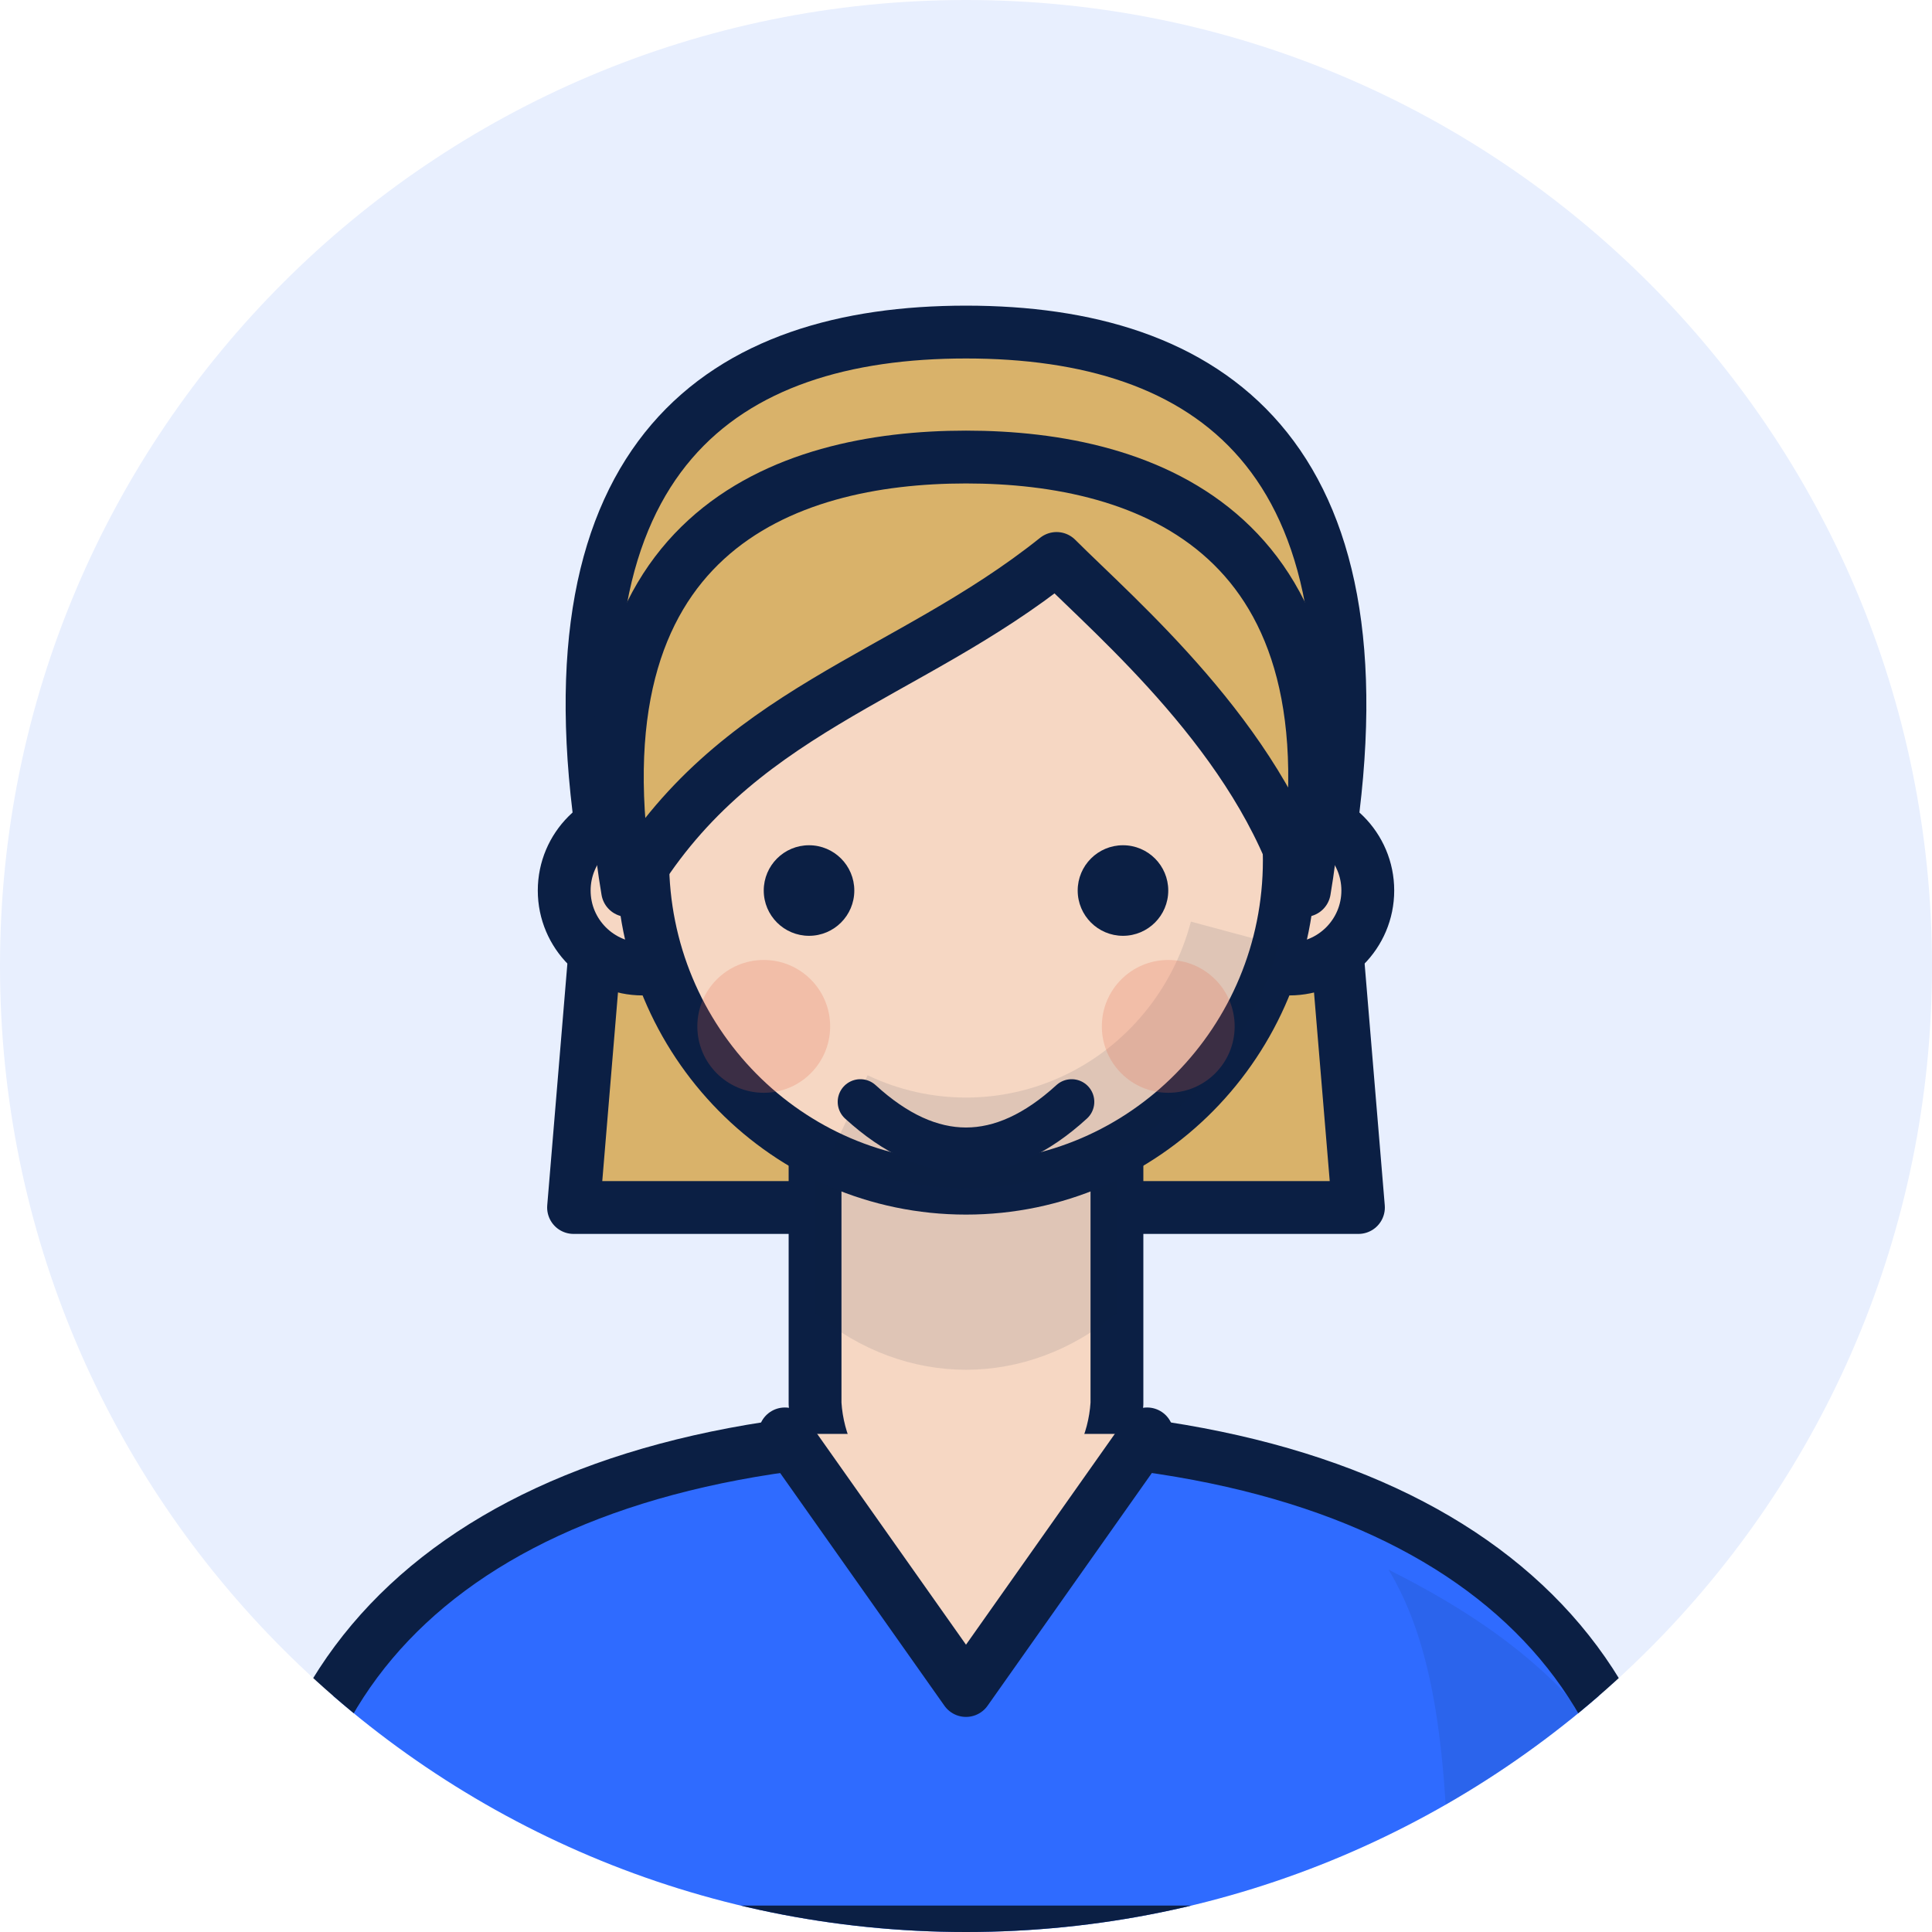
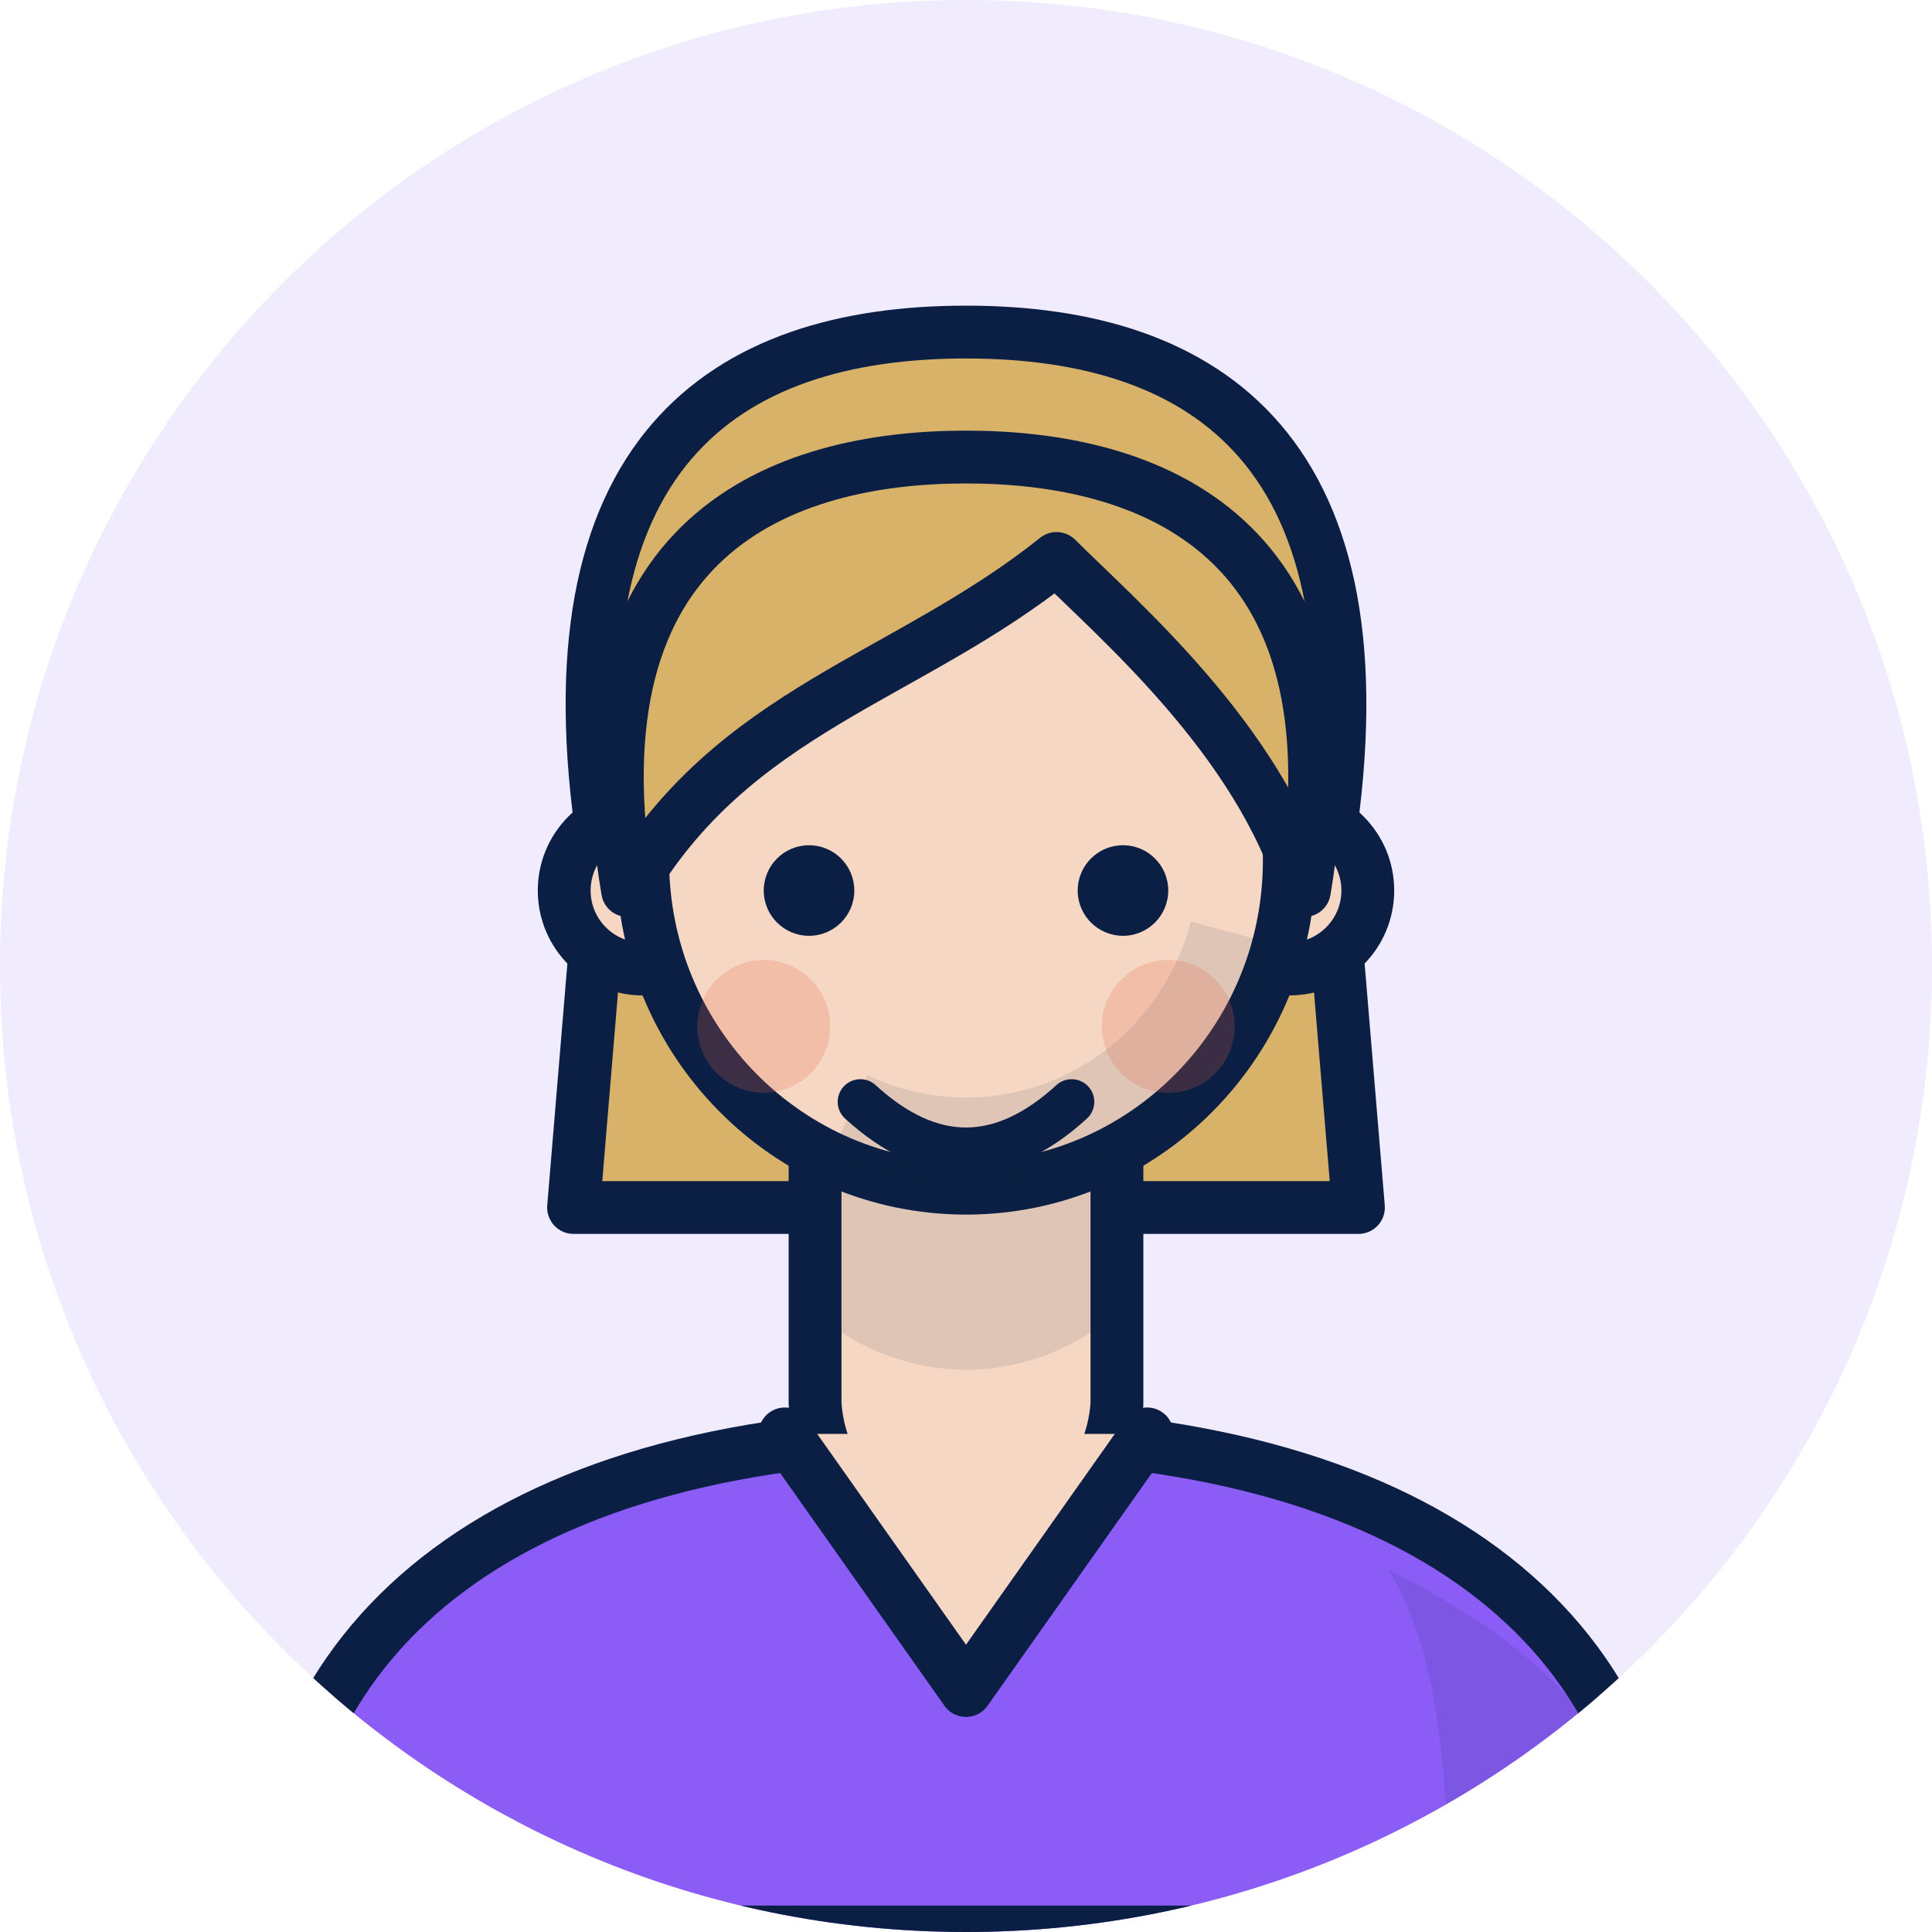
<svg xmlns="http://www.w3.org/2000/svg" class="avatar" viewBox="0 0 64 64">
  <defs>
    <clipPath id="avatar-10__clip">
      <circle cx="32" cy="32" r="32" />
    </clipPath>
  </defs>
  <g clip-path="url(#avatar-10__clip)">
-     <circle cx="32" cy="32" r="32" fill="#e8effe" />
+     <circle cx="32" cy="32" r="32" fill="#f1ebfe" />
    <path fill="#d9b26a" stroke="#0b1f44" stroke-linecap="round" stroke-linejoin="round" stroke-width="1.75" d="M20 28c-2-13 4-17 12-17s14 4 12 17l1 12H19Z" />
-     <path fill="#2f6bff" stroke="#0b1f44" stroke-linecap="round" stroke-linejoin="round" stroke-width="1.75" d="M9 64c0-10 8-16.5 23-16.5S55 54 55 64Z" />
+     <path fill="#8b5cf6" stroke="#0b1f44" stroke-linecap="round" stroke-linejoin="round" stroke-width="1.75" d="M9 64c0-10 8-16.5 23-16.5S55 54 55 64Z" />
    <path fill="#0b1f44" fill-opacity=".1" d="M46 52c5 2.5 9 6 9 12h-7c0-6-.5-9.5-2-12" />
    <path fill="#f6d7c3" stroke="#0b1f44" stroke-linecap="round" stroke-linejoin="round" stroke-width="1.75" d="M27 38v8.5a5.01 5.01 0 0 0 10 0V38Z" />
    <path fill="#0b1f44" fill-opacity=".1" d="M27 43.5c3 2.5 7 2.5 10 0V38H27Z" />
    <path fill="#f6d7c3" stroke="#0b1f44" stroke-linecap="round" stroke-linejoin="round" stroke-width="1.75" d="m26 47.5 6 8.5 6-8.5" />
    <circle cx="21.29" cy="29.5" r="2.6" fill="#f6d7c3" stroke="#0b1f44" stroke-linecap="round" stroke-linejoin="round" stroke-width="1.75" />
    <circle cx="42.71" cy="29.5" r="2.6" fill="#f6d7c3" stroke="#0b1f44" stroke-linecap="round" stroke-linejoin="round" stroke-width="1.75" />
    <ellipse cx="32" cy="28.5" fill="#f6d7c3" stroke="#0b1f44" stroke-linecap="round" stroke-linejoin="round" stroke-width="1.75" rx="10.71" ry="10.86" />
    <path fill="#0b1f44" fill-opacity=".1" d="M42.35 31.31a10.71 10.86 0 0 1-14.88 7.03l1.27-2.72a7.71 7.86 0 0 0 10.71-5.09Z" />
    <path fill="#d9b26a" stroke="#0b1f44" stroke-linecap="round" stroke-linejoin="round" stroke-width="1.75" d="M20.79 29.5C18.79 17.64 26 15.14 32 15.14s13.21 2.5 11.21 14.36c-1.5-5-6.21-9-8.21-11-5 4-10.71 5-14.21 11" />
    <circle cx="26.8" cy="29.5" r="1.5" fill="#0b1f44" />
    <circle cx="37.2" cy="29.5" r="1.5" fill="#0b1f44" />
    <path fill="none" stroke="#0b1f44" stroke-linecap="round" stroke-linejoin="round" stroke-width="1.5" d="M28.5 36.5q3.5 3.2 7 0" />
    <circle cx="25.3" cy="34" r="2.2" fill="#e5674a" fill-opacity=".22" />
    <circle cx="38.7" cy="34" r="2.2" fill="#e5674a" fill-opacity=".22" />
  </g>
</svg>
